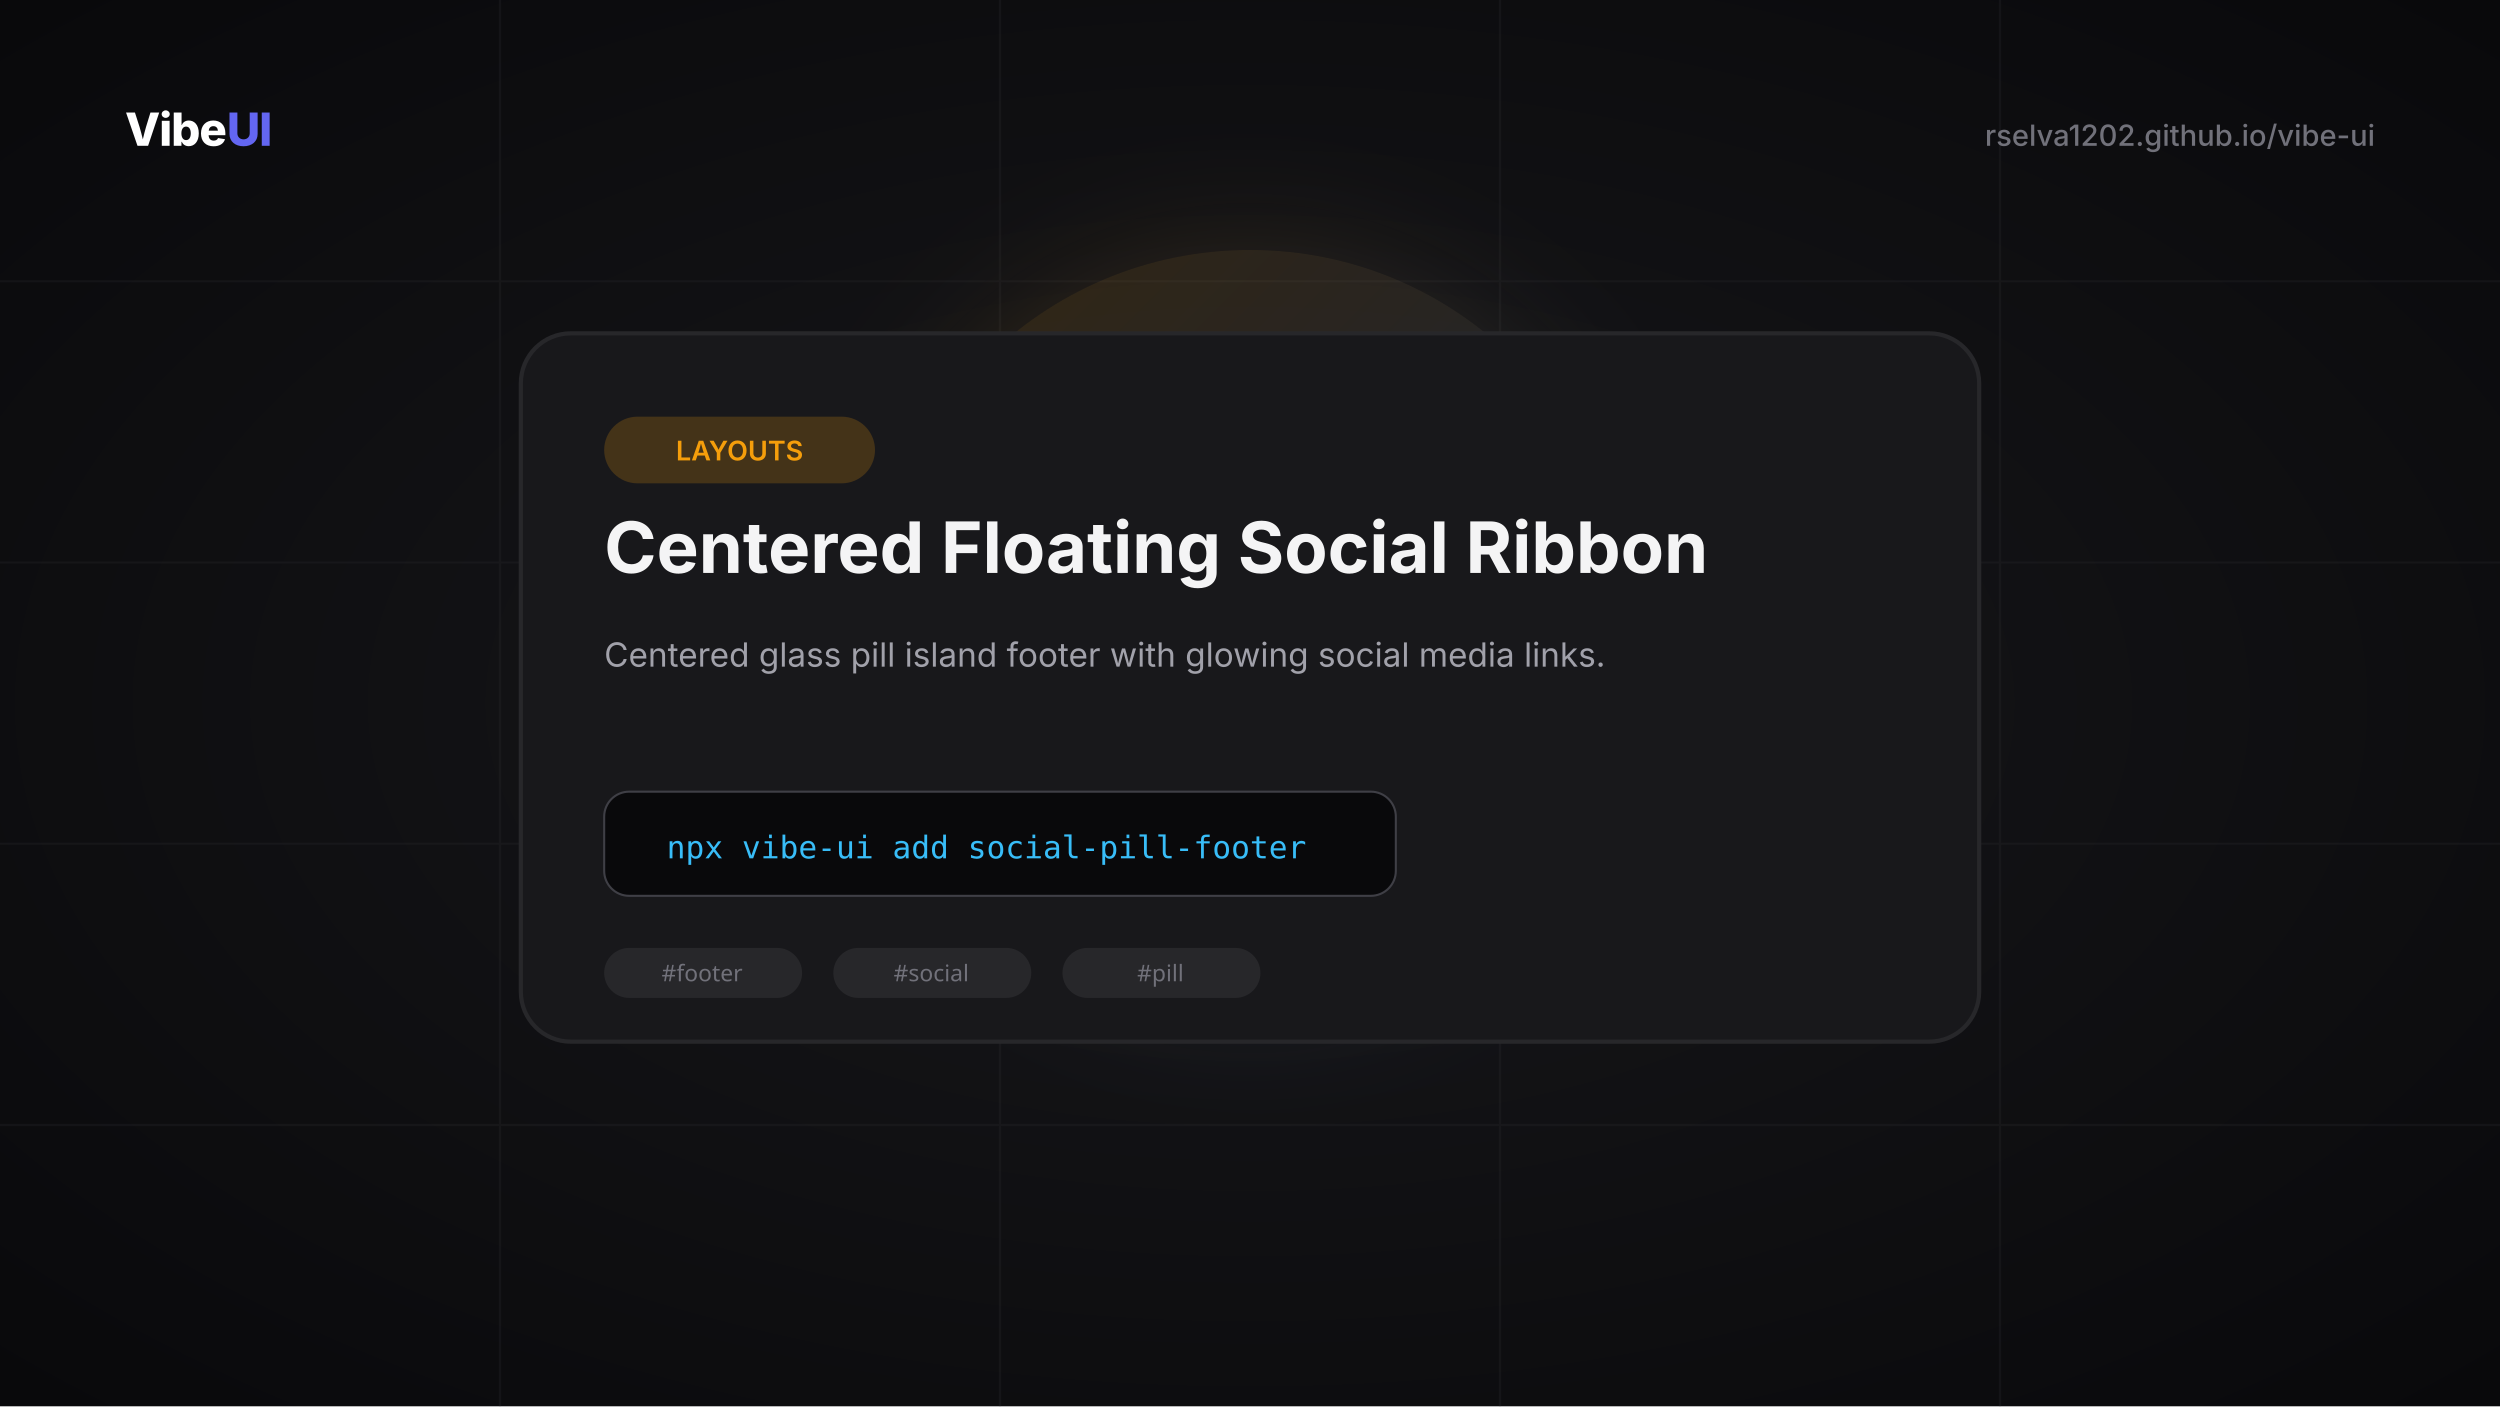
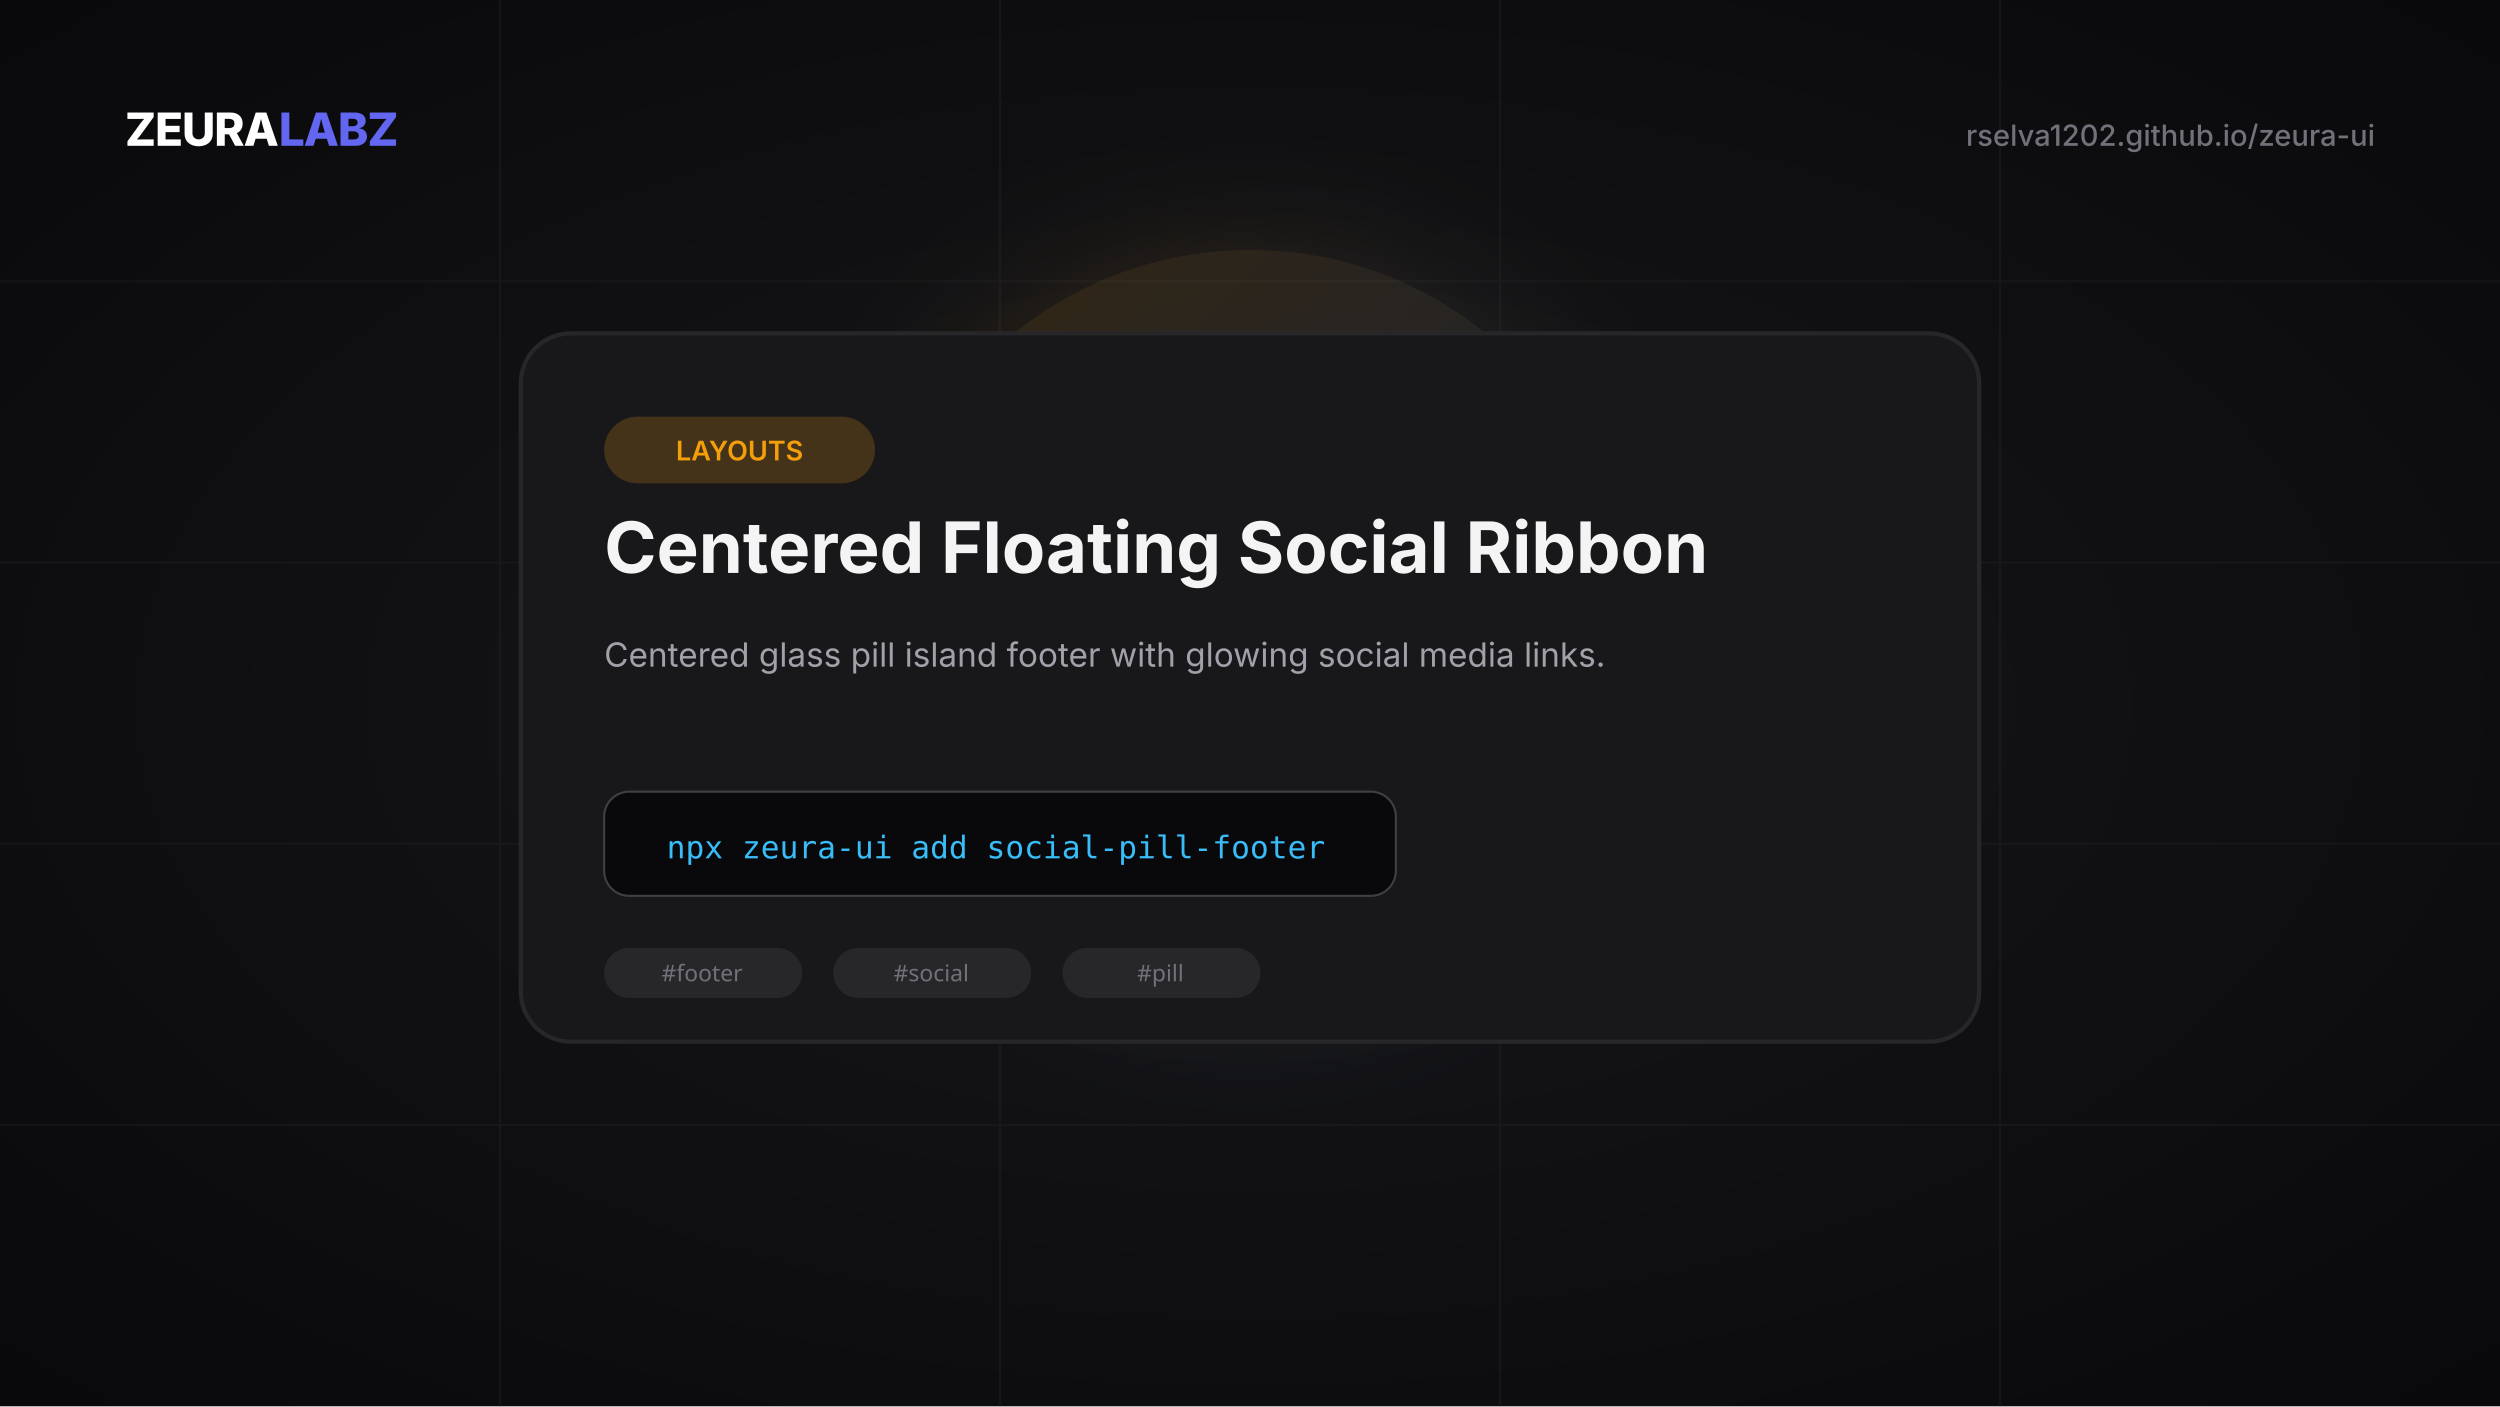
<svg xmlns="http://www.w3.org/2000/svg" viewBox="0 0 1200 675" width="1200" height="675">
  <defs>
    <radialGradient id="bgGrad" cx="50%" cy="50%" r="70%">
      <stop offset="0%" stop-color="#18181b" />
      <stop offset="100%" stop-color="#09090b" />
    </radialGradient>
    <linearGradient id="brandGrad" x1="0%" y1="0%" x2="100%" y2="100%">
      <stop offset="0%" stop-color="#f59e0b" />
      <stop offset="100%" stop-color="#3b82f6" />
    </linearGradient>
    <filter id="glow" x="-20%" y="-20%" width="140%" height="140%">
      <feGaussianBlur stdDeviation="30" result="blur" />
      <feComposite in="SourceGraphic" in2="blur" operator="over" />
    </filter>
  </defs>
  <rect width="1200" height="675" fill="url(#bgGrad)" />
  <g stroke="#27272a" stroke-width="1" opacity="0.3">
    <line x1="0" y1="135" x2="1200" y2="135" />
    <line x1="0" y1="270" x2="1200" y2="270" />
    <line x1="0" y1="405" x2="1200" y2="405" />
    <line x1="0" y1="540" x2="1200" y2="540" />
    <line x1="240" y1="0" x2="240" y2="675" />
    <line x1="480" y1="0" x2="480" y2="675" />
    <line x1="720" y1="0" x2="720" y2="675" />
    <line x1="960" y1="0" x2="960" y2="675" />
  </g>
  <circle cx="600" cy="300" r="180" fill="url(#brandGrad)" opacity="0.15" filter="url(#glow)" />
  <rect x="250" y="160" width="700" height="340" rx="24" fill="#18181b" stroke="#27272a" stroke-width="2" />
  <rect x="290" y="200" width="130" height="32" rx="16" fill="#f59e0b" opacity="0.2" />
  <text x="355" y="221" font-family="system-ui, -apple-system, sans-serif" font-size="13" font-weight="600" fill="#f59e0b" text-anchor="middle">
    LAYOUTS
  </text>
  <text x="290" y="275" font-family="system-ui, -apple-system, sans-serif" font-size="34" font-weight="700" fill="#f4f4f5">
    Centered Floating Social Ribbon
  </text>
  <text x="290" y="320" font-family="system-ui, -apple-system, sans-serif" font-size="16" fill="#a1a1aa">
    Centered glass pill island footer with glowing social media links.
  </text>
  <rect x="290" y="380" width="380" height="50" rx="12" fill="#09090b" stroke="#3f3f46" stroke-width="1" />
  <text x="320" y="412" font-family="monospace, Consolas, sans-serif" font-size="15" fill="#38bdf8">
-     npx vibe-ui add social-pill-footer
+     npx zeura-ui add social-pill-footer
  </text>
  <g transform="translate(290, 455)">
    <rect x="0" y="0" width="95" height="24" rx="12" fill="#27272a" />
    <text x="47" y="16" font-family="system-ui, sans-serif" font-size="11" fill="#71717a" text-anchor="middle">#footer</text>
    <rect x="110" y="0" width="95" height="24" rx="12" fill="#27272a" />
    <text x="157" y="16" font-family="system-ui, sans-serif" font-size="11" fill="#71717a" text-anchor="middle">#social</text>
    <rect x="220" y="0" width="95" height="24" rx="12" fill="#27272a" />
    <text x="267" y="16" font-family="system-ui, sans-serif" font-size="11" fill="#71717a" text-anchor="middle">#pill</text>
  </g>
  <text x="60" y="70" font-family="system-ui, -apple-system, sans-serif" font-size="22" font-weight="800" fill="#ffffff" letter-spacing="-0.5">
-     Vibe<tspan fill="#6366f1">UI</tspan>
+     ZEURA<tspan fill="#6366f1">LABZ</tspan>
  </text>
  <text x="1140" y="70" font-family="system-ui, -apple-system, sans-serif" font-size="14" font-weight="500" fill="#71717a" text-anchor="end">
-     rselva1202.github.io/vibe-ui
+     rselva1202.github.io/zeura-ui
  </text>
</svg>
